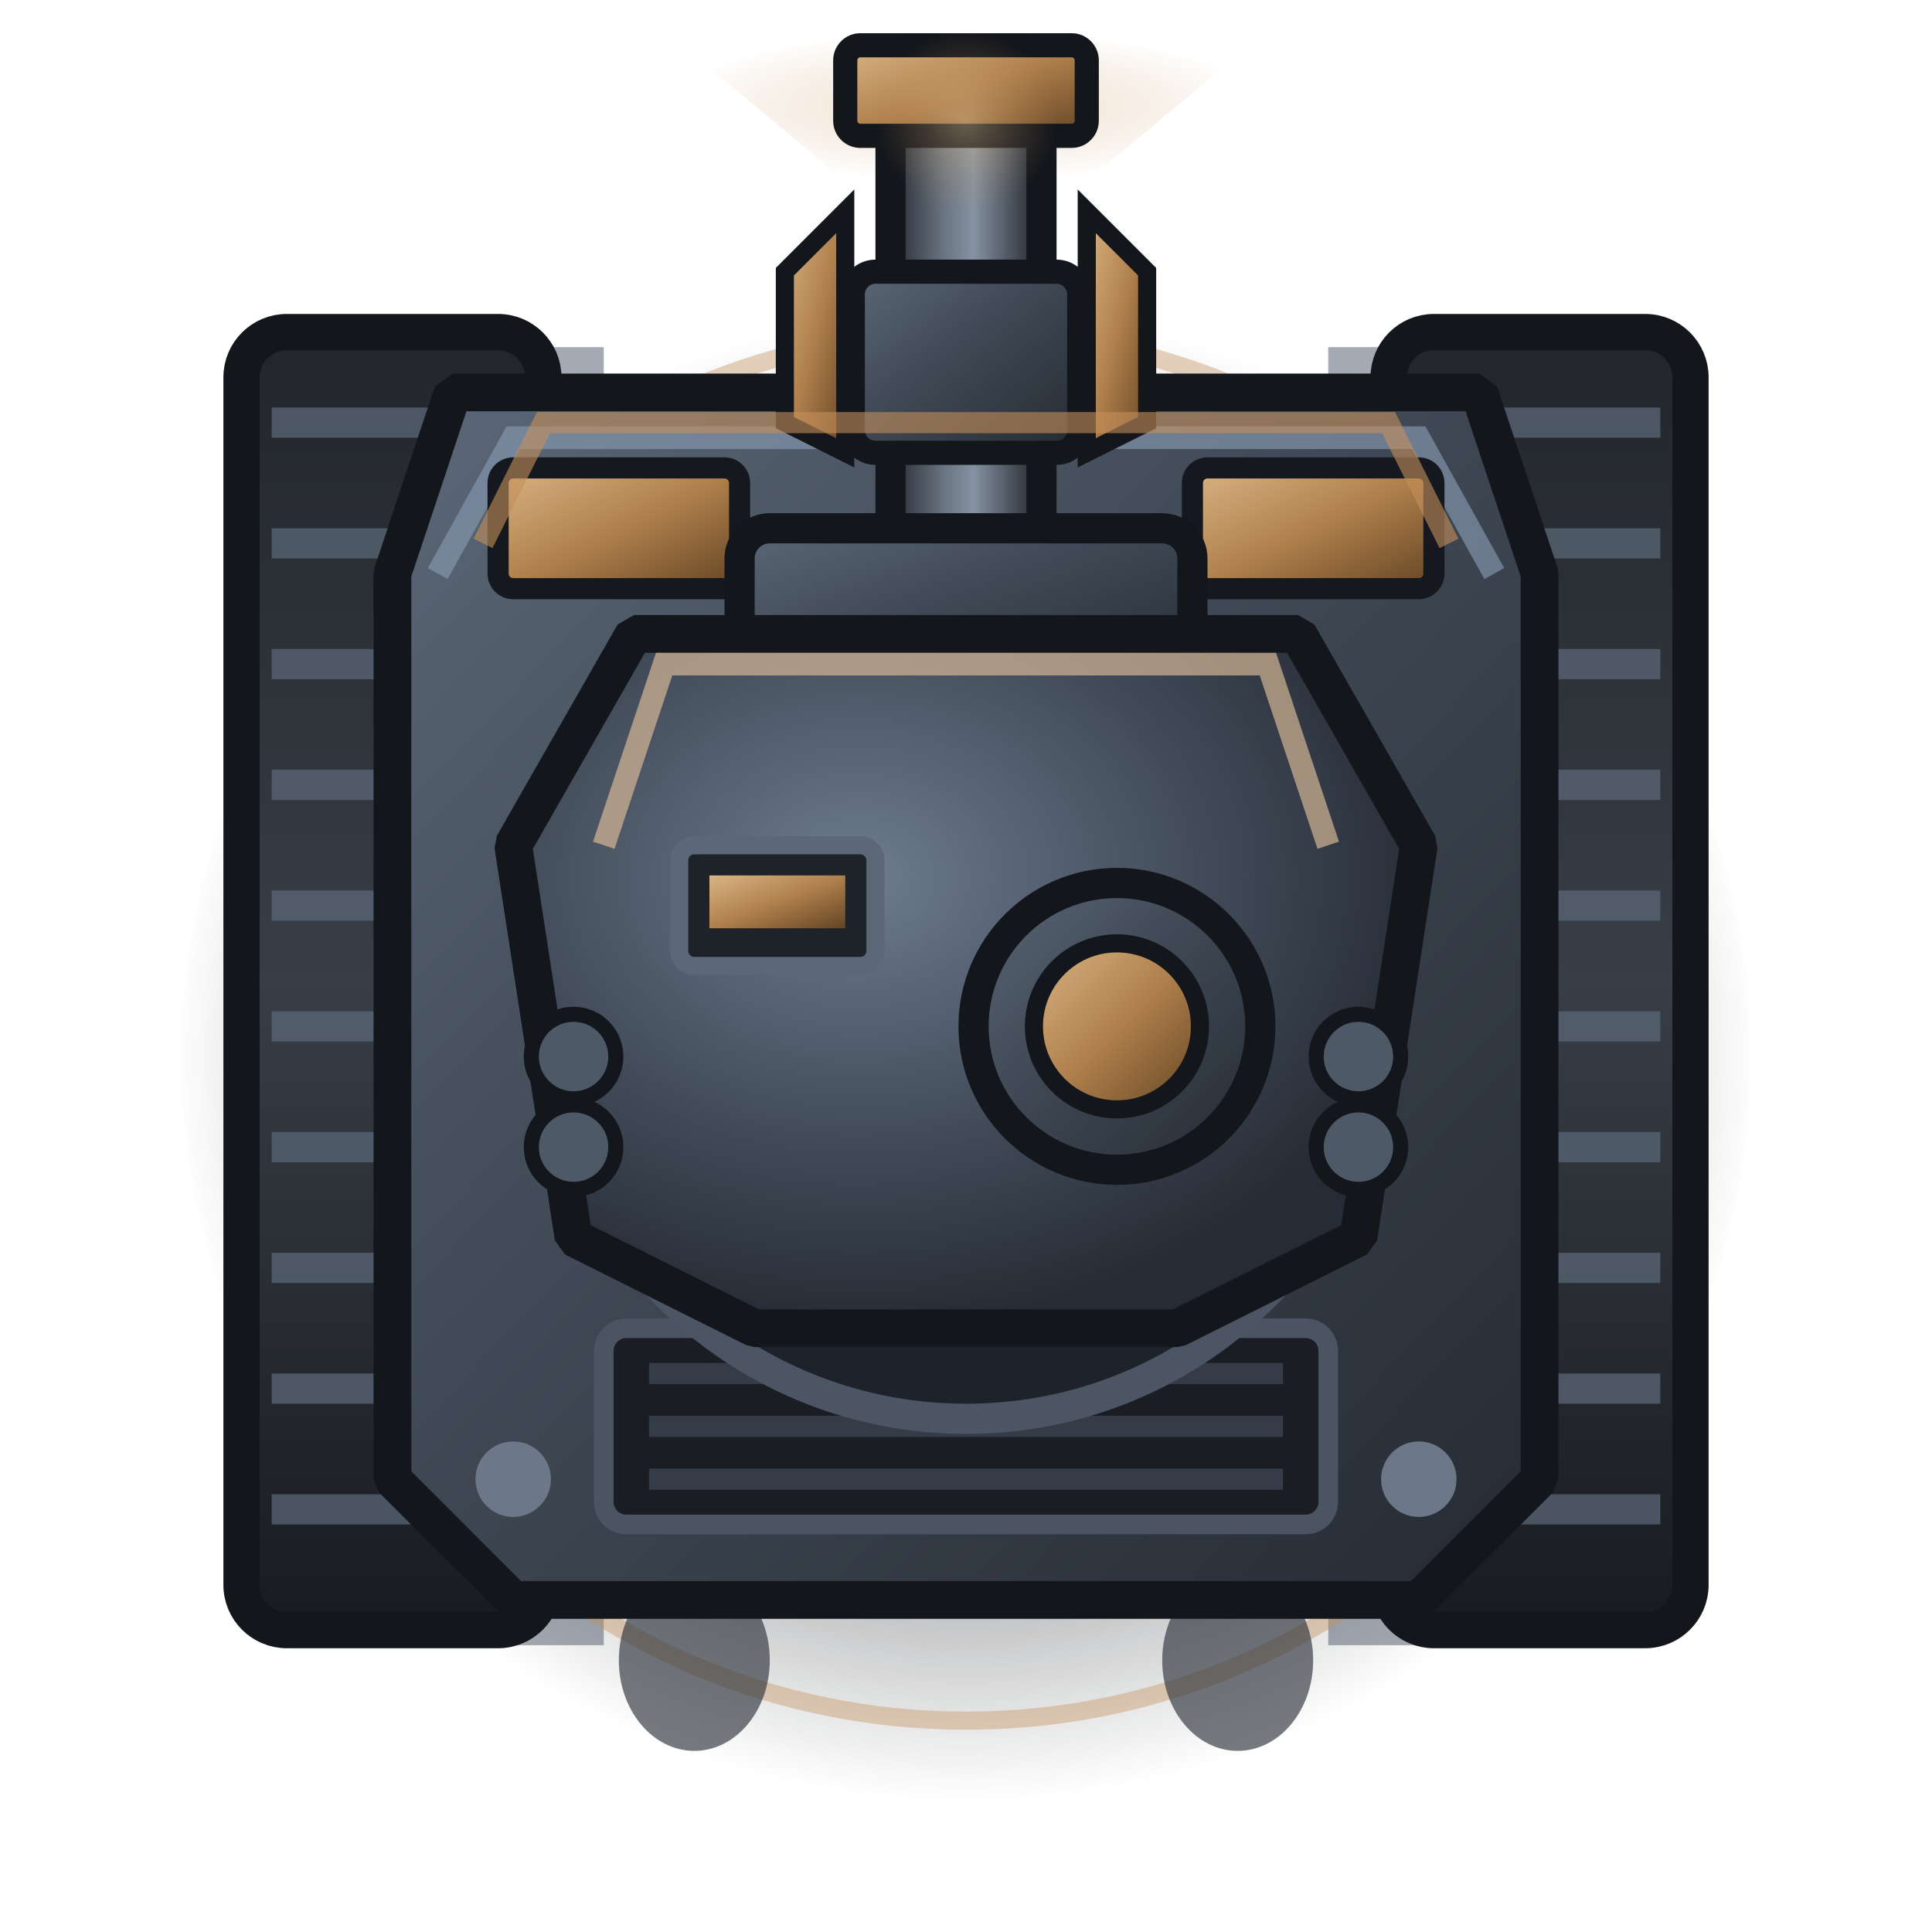
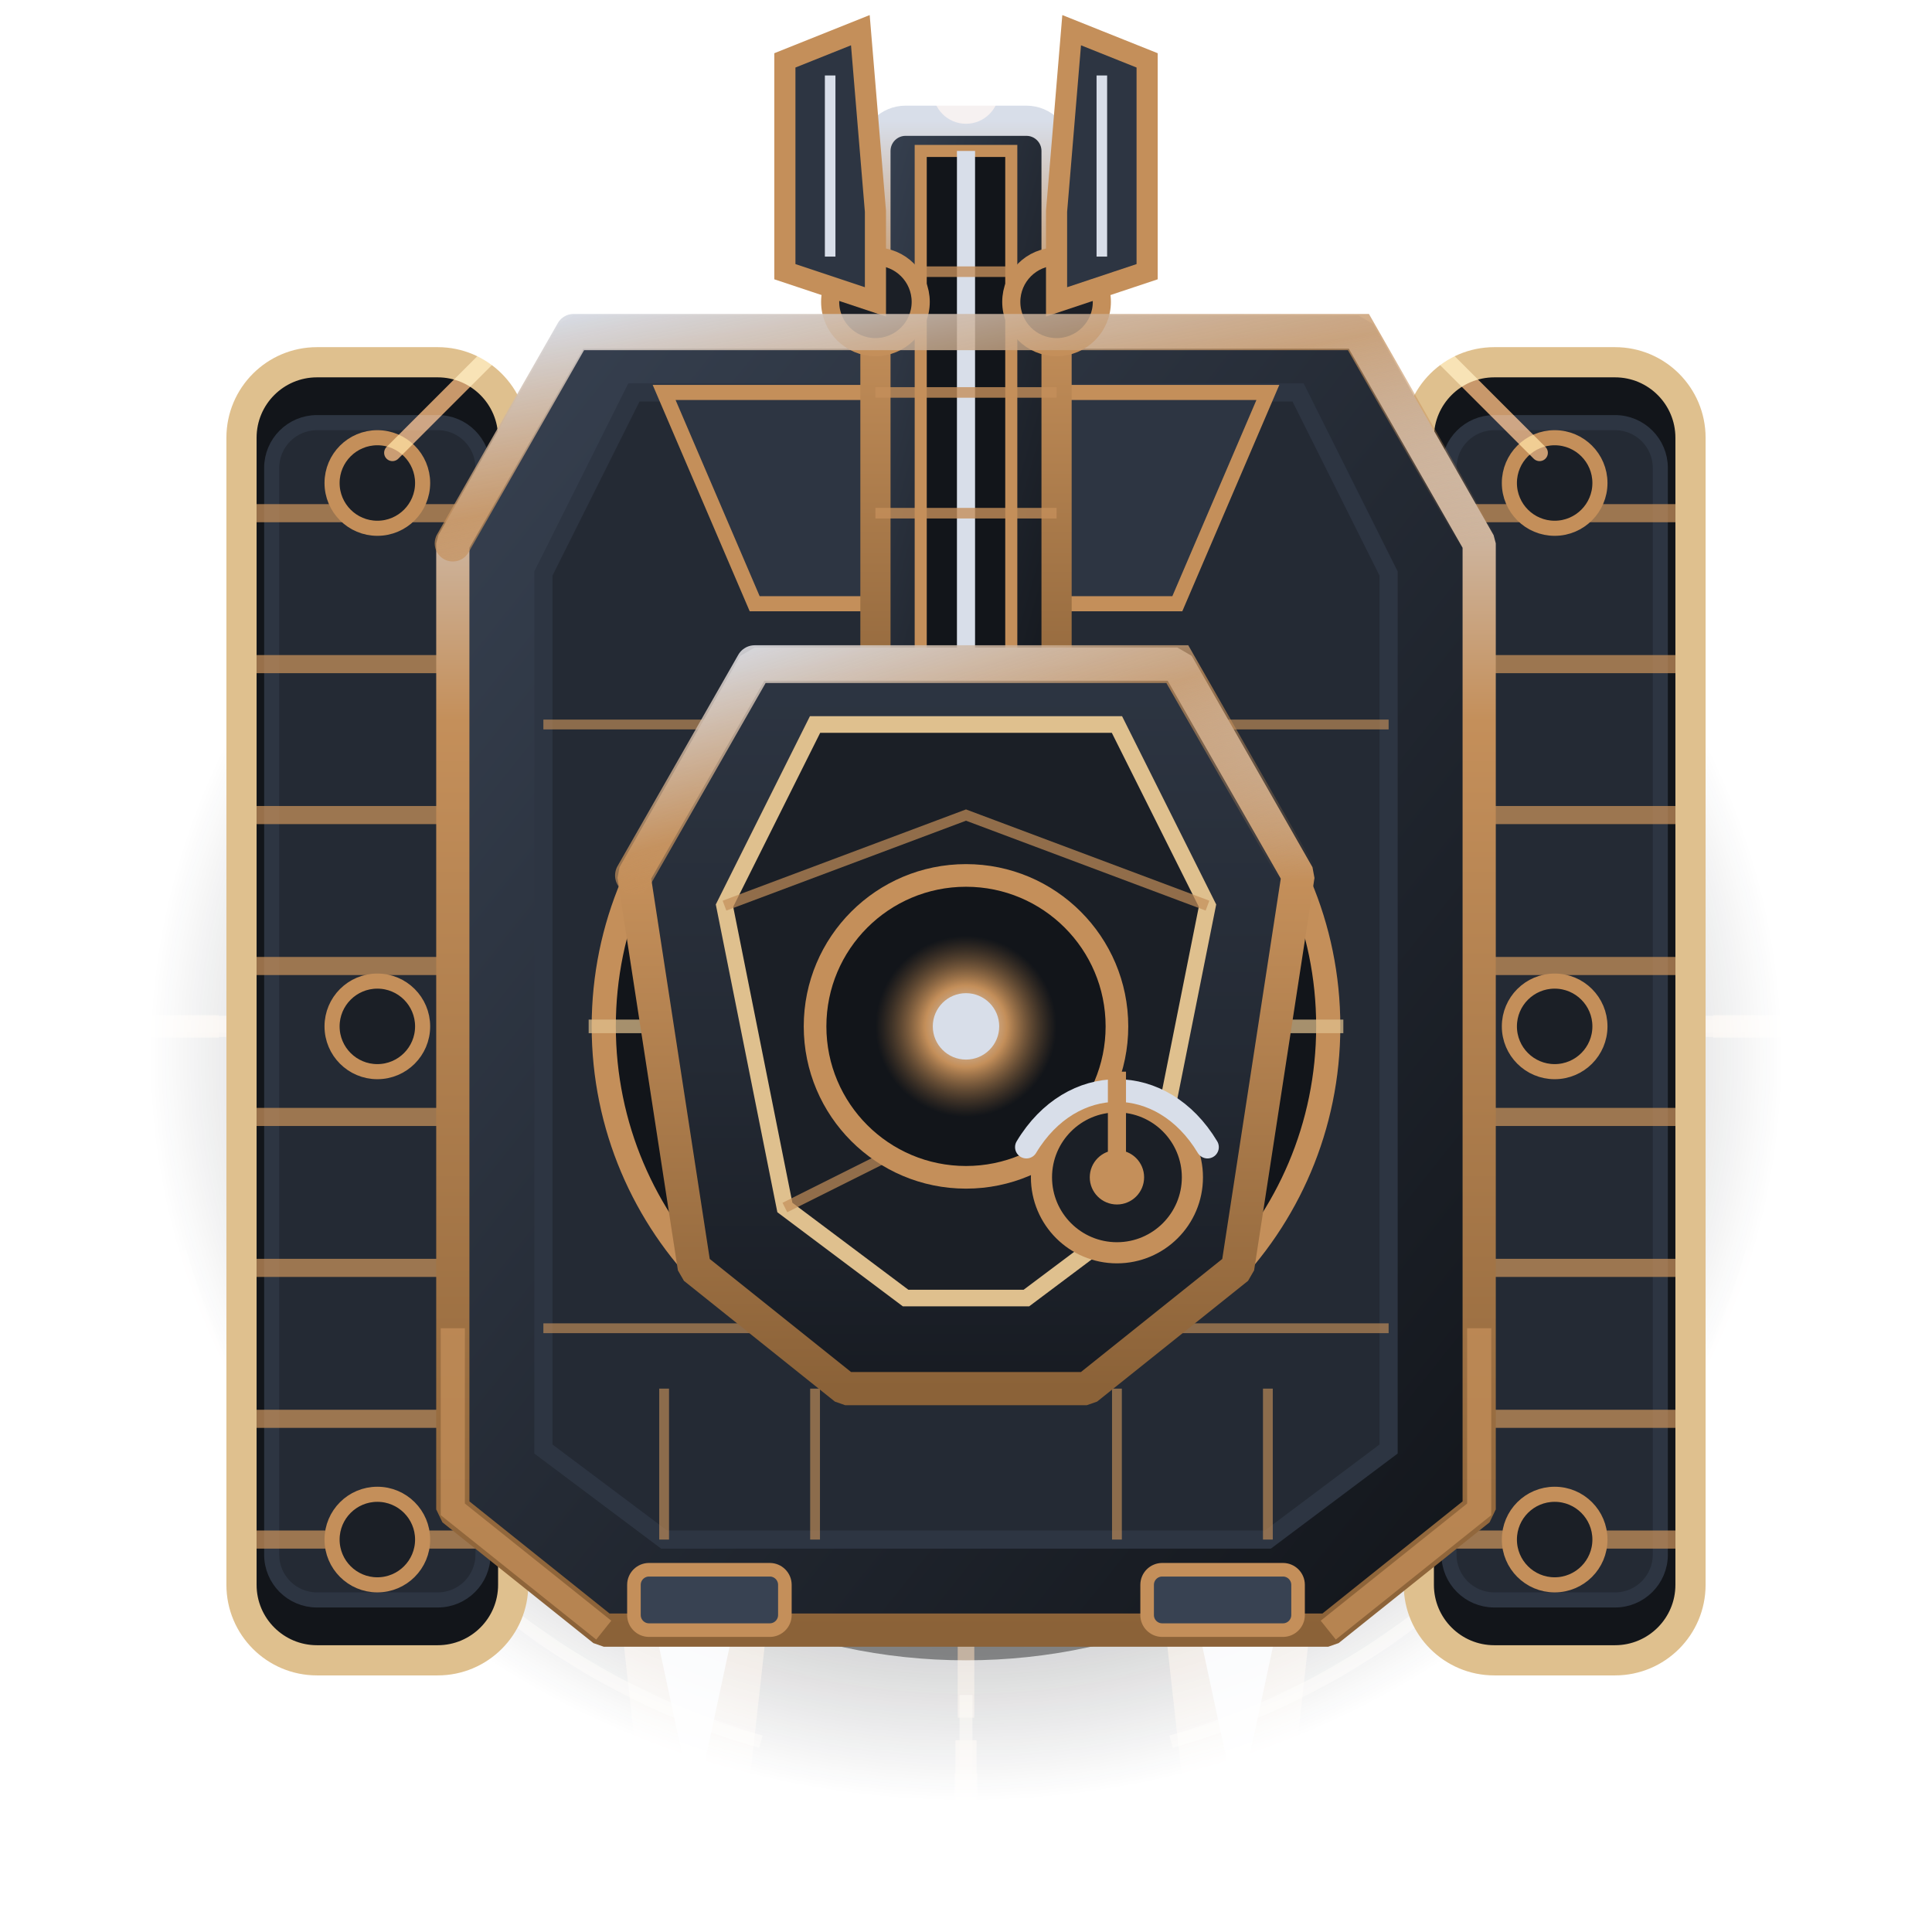
- <svg xmlns="http://www.w3.org/2000/svg" viewBox="0 0 128 128" width="128" height="128">
+ <svg xmlns="http://www.w3.org/2000/svg" viewBox="0 0 128 128" fill="none" data-rig-id="player-tank-p1-rig" data-root-anchor="64,68" data-has-aura="true">
  <defs>
-     <radialGradient id="tb-shadow" cx="50%" cy="50%" r="50%">
-       <stop offset="0%" stop-color="#0b0d10" stop-opacity="0.72" />
-       <stop offset="68%" stop-color="#111419" stop-opacity="0.32" />
-       <stop offset="100%" stop-color="#111419" stop-opacity="0" />
+     <radialGradient id="p1-shadow-grad" cx="50%" cy="50%" r="50%">
+       <stop offset="0%" stop-color="#12151a" stop-opacity="0.72" />
+       <stop offset="62%" stop-color="#171b22" stop-opacity="0.34" />
+       <stop offset="100%" stop-color="#171b22" stop-opacity="0" />
    </radialGradient>
-     <linearGradient id="blued-hull" x1="0" y1="0" x2="1" y2="1">
-       <stop offset="0%" stop-color="#5c6878" />
-       <stop offset="45%" stop-color="#3f4854" />
-       <stop offset="100%" stop-color="#252b33" />
+     <radialGradient id="p1-aura-field" cx="50%" cy="50%" r="50%">
+       <stop offset="0%" stop-color="#c48f5a" stop-opacity="0.28" />
+       <stop offset="58%" stop-color="#8b6238" stop-opacity="0.12" />
+       <stop offset="100%" stop-color="#171b22" stop-opacity="0" />
+     </radialGradient>
+     <linearGradient id="p1-hull-obsidian" x1="0%" y1="0%" x2="100%" y2="100%">
+       <stop offset="0%" stop-color="#384252" />
+       <stop offset="50%" stop-color="#242a34" />
+       <stop offset="100%" stop-color="#12151a" />
    </linearGradient>
-     <radialGradient id="blued-turret" cx="38%" cy="35%" r="65%">
-       <stop offset="0%" stop-color="#6e7c8f" />
-       <stop offset="55%" stop-color="#444e5c" />
-       <stop offset="100%" stop-color="#262c35" />
-     </radialGradient>
-     <linearGradient id="tungsten-plate" x1="0" y1="0" x2="1" y2="1">
-       <stop offset="0%" stop-color="#738294" />
-       <stop offset="50%" stop-color="#4e5968" />
-       <stop offset="100%" stop-color="#2c333d" />
+     <linearGradient id="p1-turret-armor" x1="0%" y1="0%" x2="0%" y2="100%">
+       <stop offset="0%" stop-color="#2d3542" />
+       <stop offset="55%" stop-color="#242a34" />
+       <stop offset="100%" stop-color="#171b22" />
    </linearGradient>
-     <linearGradient id="enemy-cast-hull" x1="0" y1="0" x2="1" y2="1">
-       <stop offset="0%" stop-color="#59524c" />
-       <stop offset="48%" stop-color="#3d3834" />
-       <stop offset="100%" stop-color="#24201e" />
+     <linearGradient id="p1-cyan-edge" x1="0%" y1="0%" x2="0%" y2="100%">
+       <stop offset="0%" stop-color="#d8dee9" />
+       <stop offset="30%" stop-color="#c48f5a" />
+       <stop offset="100%" stop-color="#8b6238" />
    </linearGradient>
-     <radialGradient id="enemy-cast-turret" cx="38%" cy="35%" r="65%">
-       <stop offset="0%" stop-color="#6b625b" />
-       <stop offset="55%" stop-color="#47413c" />
-       <stop offset="100%" stop-color="#292421" />
-     </radialGradient>
-     <linearGradient id="steel-barrel" x1="0" y1="0" x2="1" y2="0">
-       <stop offset="0%" stop-color="#23282e" />
-       <stop offset="35%" stop-color="#697480" />
-       <stop offset="55%" stop-color="#8592a1" />
-       <stop offset="100%" stop-color="#1e2228" />
+     <linearGradient id="p1-rim-glow" x1="0%" y1="0%" x2="100%" y2="100%">
+       <stop offset="0%" stop-color="#d8dee9" stop-opacity="0.95" />
+       <stop offset="45%" stop-color="#c48f5a" stop-opacity="0.75" />
+       <stop offset="100%" stop-color="#c48f5a" stop-opacity="0" />
    </linearGradient>
-     <linearGradient id="steel-tread" x1="0" y1="0" x2="0" y2="1">
-       <stop offset="0%" stop-color="#22262b" />
-       <stop offset="50%" stop-color="#383e46" />
-       <stop offset="100%" stop-color="#181b1f" />
-     </linearGradient>
-     <linearGradient id="brass-trim" x1="0" y1="0" x2="1" y2="1">
-       <stop offset="0%" stop-color="#d8b584" />
-       <stop offset="50%" stop-color="#b0804c" />
-       <stop offset="100%" stop-color="#634524" />
-     </linearGradient>
-     <linearGradient id="primer-trim" x1="0" y1="0" x2="1" y2="1">
-       <stop offset="0%" stop-color="#c97a63" />
-       <stop offset="50%" stop-color="#994e3b" />
-       <stop offset="100%" stop-color="#5c2b1f" />
-     </linearGradient>
-     <radialGradient id="warm-muzzle" cx="50%" cy="50%" r="50%">
-       <stop offset="0%" stop-color="#e3c598" stop-opacity="0.42" />
-       <stop offset="100%" stop-color="#c48f5a" stop-opacity="0" />
+     <radialGradient id="p1-core-glow" cx="50%" cy="50%" r="50%">
+       <stop offset="0%" stop-color="#d8dee9" />
+       <stop offset="45%" stop-color="#c48f5a" />
+       <stop offset="100%" stop-color="#8b6238" stop-opacity="0" />
    </radialGradient>
  </defs>
-   <g id="part-shadow-cast" data-pivot="64,70" data-blend="multiply">
-     <ellipse cx="64" cy="70" rx="52" ry="50" fill="url(#tb-shadow)" />
+   <g id="part-shadow-cast" data-pivot="64,70" data-parent="root" data-z-index="1" data-blend="multiply" style="mix-blend-mode: multiply">
+     <ellipse cx="64" cy="70" rx="54" ry="50" fill="url(#p1-shadow-grad)" />
+     <ellipse cx="64" cy="68" rx="40" ry="42" fill="#12151a" fill-opacity="0.45" />
  </g>
-   <g id="part-aura-ring-outer" data-pivot="64,68" data-blend="normal">
-     <path d="M22,42 L22,24 L40,24 M88,24 L106,24 L106,42 M106,90 L106,108 L88,108 M40,108 L22,108 L22,90" fill="none" stroke="#5a6575" stroke-width="2" opacity="0.55" />
+   <g id="part-aura-ring-outer" data-pivot="64,68" data-parent="root" data-z-index="4" data-blend="screen" data-motion="spin-cw" style="mix-blend-mode: screen">
+     <circle cx="64" cy="68" r="58" fill="url(#p1-aura-field)" />
+     <path fill="none" stroke="#c48f5a" stroke-width="1.5" stroke-opacity="0.72" d="M116.39,83.02 A54.5,54.5 0 0,1 79.02,120.39 M48.98,120.39 A54.5,54.5 0 0,1 11.61,83.02 M11.61,52.98 A54.5,54.5 0 0,1 48.98,15.61 M79.02,15.61 A54.5,54.5 0 0,1 116.39,52.98 M64,9.5 L64,18.5 M64,117.5 L64,126.5 M5.5,68 L14.5,68 M113.5,68 L122.5,68" stroke-linejoin="bevel" />
+     <path fill="none" stroke="#dfc08e" stroke-width="0.85" stroke-opacity="0.58" d="M111.39,81.59 A49.3,49.3 0 0,1 77.59,115.39 M50.41,115.39 A49.3,49.3 0 0,1 16.61,81.59 M16.61,54.41 A49.3,49.3 0 0,1 50.41,20.61 M77.59,20.61 A49.3,49.3 0 0,1 111.39,54.41 M64,14.7 L64,23.7 M64,112.3 L64,121.3 M10.7,68 L19.7,68 M108.3,68 L117.3,68" stroke-linejoin="bevel" />
+     <line x1="111.3" y1="68" x2="120.5" y2="68" stroke="#c48f5a" stroke-width="1.4" stroke-opacity="0.8" />
+     <line x1="97.4" y1="101.4" x2="104" y2="108" stroke="#c48f5a" stroke-width="1.4" stroke-opacity="0.8" />
+     <line x1="64" y1="115.3" x2="64" y2="124.5" stroke="#c48f5a" stroke-width="1.4" stroke-opacity="0.8" />
+     <line x1="30.6" y1="101.4" x2="24" y2="108" stroke="#c48f5a" stroke-width="1.4" stroke-opacity="0.8" />
+     <line x1="16.7" y1="68" x2="7.5" y2="68" stroke="#c48f5a" stroke-width="1.4" stroke-opacity="0.8" />
+     <line x1="30.6" y1="34.6" x2="24" y2="28" stroke="#c48f5a" stroke-width="1.4" stroke-opacity="0.8" />
+     <line x1="64" y1="20.7" x2="64" y2="11.5" stroke="#c48f5a" stroke-width="1.4" stroke-opacity="0.8" />
+     <line x1="97.4" y1="34.6" x2="104" y2="28" stroke="#c48f5a" stroke-width="1.4" stroke-opacity="0.8" />
+     <rect x="100.3" y="104.3" width="4.4" height="4.4" fill="#c48f5a" stroke="#12151a" stroke-width="0.7" />
+     <rect x="23.3" y="104.3" width="4.4" height="4.4" fill="#c48f5a" stroke="#12151a" stroke-width="0.7" />
+     <rect x="23.3" y="27.3" width="4.4" height="4.4" fill="#c48f5a" stroke="#12151a" stroke-width="0.7" />
+     <rect x="100.3" y="27.3" width="4.4" height="4.4" fill="#c48f5a" stroke="#12151a" stroke-width="0.7" />
  </g>
-   <g id="part-aura-ring-inner" data-pivot="64,68" data-blend="normal">
-     <circle cx="64" cy="68" r="46" fill="none" stroke="#c48f5a" stroke-width="1.2" opacity="0.4" />
+   <g id="part-aura-ring-inner" data-pivot="64,68" data-parent="root" data-z-index="5" data-blend="screen" data-motion="spin-ccw" style="mix-blend-mode: screen">
+     <path fill="none" stroke="#c48f5a" stroke-width="1.1" stroke-opacity="0.68" d="M104.18,79.52 A41.8,41.8 0 0,1 75.52,108.18 M52.48,108.18 A41.8,41.8 0 0,1 23.82,79.52 M23.82,56.48 A41.8,41.8 0 0,1 52.48,27.82 M75.52,27.82 A41.8,41.8 0 0,1 104.18,56.48 M64,22.2 L64,31.2 M64,104.8 L64,113.8 M18.2,68 L27.2,68 M100.8,68 L109.8,68" stroke-linejoin="bevel" />
+     <circle cx="105.8" cy="68" r="2.0" fill="#c48f5a" stroke="#12151a" stroke-width="0.65" />
+     <circle cx="84.9" cy="104.2" r="2.0" fill="#c48f5a" stroke="#12151a" stroke-width="0.65" />
+     <circle cx="43.1" cy="104.2" r="2.0" fill="#c48f5a" stroke="#12151a" stroke-width="0.65" />
+     <circle cx="22.2" cy="68" r="2.0" fill="#c48f5a" stroke="#12151a" stroke-width="0.65" />
+     <circle cx="43.1" cy="31.8" r="2.0" fill="#c48f5a" stroke="#12151a" stroke-width="0.65" />
+     <circle cx="84.9" cy="31.8" r="2.0" fill="#c48f5a" stroke="#12151a" stroke-width="0.65" />
  </g>
-   <g id="part-light-cone-main" data-pivot="64,50" data-blend="screen">
-     <polygon points="56,12 44,2 84,2 72,12" fill="url(#warm-muzzle)" />
+   <g id="part-light-cone-main" data-pivot="64,50" data-parent="part-turret-body" data-z-index="8" data-blend="screen" style="mix-blend-mode: screen">
+     <polygon points="64,50 40,4 88,4" fill="url(#p1-aura-field)" opacity="0.65" />
+     <line x1="64" y1="48" x2="64" y2="4" stroke="#c48f5a" stroke-width="0.7" stroke-opacity="0.6" />
  </g>
-   <g id="part-exhaust-plume-L" data-pivot="46,108" data-blend="normal">
-     <ellipse cx="46" cy="110" rx="5" ry="6" fill="#2c323b" opacity="0.65" />
+   <g id="part-exhaust-plume-L" data-pivot="46,108" data-parent="part-hull-chassis" data-z-index="10" data-blend="screen" data-motion="scale-pulse" style="mix-blend-mode: screen">
+     <polygon points="41,106 51,106 49,124 46,126 43,124" fill="#c48f5a" fill-opacity="0.75" />
+     <polygon points="43,106 49,106 46,120" fill="#d8dee9" />
  </g>
-   <g id="part-exhaust-plume-R" data-pivot="82,108" data-blend="normal">
-     <ellipse cx="82" cy="110" rx="5" ry="6" fill="#2c323b" opacity="0.65" />
+   <g id="part-exhaust-plume-R" data-pivot="82,108" data-parent="part-hull-chassis" data-z-index="10" data-blend="screen" data-motion="scale-pulse" style="mix-blend-mode: screen">
+     <polygon points="77,106 87,106 85,124 82,126 79,124" fill="#c48f5a" fill-opacity="0.75" />
+     <polygon points="79,106 85,106 82,120" fill="#d8dee9" />
  </g>
-   <g id="part-track-left" data-pivot="26,68" data-blend="normal">
-     <rect x="16" y="22" width="20" height="86" rx="3" fill="url(#steel-tread)" stroke="#13161b" stroke-width="2.4" />
-     <path d="M18,28 H34 M18,36 H34 M18,44 H34 M18,52 H34 M18,60 H34 M18,68 H34 M18,76 H34 M18,84 H34 M18,92 H34 M18,100 H34" stroke="#5c6878" stroke-width="2" opacity="0.72" />
+   <g id="part-track-left" data-pivot="26,68" data-parent="part-hull-chassis" data-z-index="15" data-blend="normal" data-motion="scroll-uv-left">
+     <rect x="16" y="24" width="18" height="86" rx="5" fill="#12151a" stroke="#dfc08e" stroke-width="2.0" />
+     <rect x="18" y="28" width="14" height="78" rx="3" fill="#242a34" stroke="#2d3542" stroke-width="1.0" />
+     <path d="M17 34 H33 M17 44 H33 M17 54 H33 M17 64 H33 M17 74 H33 M17 84 H33 M17 94 H33 M17 102 H33" stroke="#c48f5a" stroke-width="1.2" stroke-opacity="0.75" />
+     <circle cx="25" cy="32" r="3" fill="#1b1f26" stroke="#c48f5a" stroke-width="1.0" />
+     <circle cx="25" cy="68" r="3" fill="#1b1f26" stroke="#c48f5a" stroke-width="1.0" />
+     <circle cx="25" cy="102" r="3" fill="#1b1f26" stroke="#c48f5a" stroke-width="1.0" />
  </g>
-   <g id="part-track-right" data-pivot="102,68" data-blend="normal">
-     <rect x="92" y="22" width="20" height="86" rx="3" fill="url(#steel-tread)" stroke="#13161b" stroke-width="2.4" />
-     <path d="M94,28 H110 M94,36 H110 M94,44 H110 M94,52 H110 M94,60 H110 M94,68 H110 M94,76 H110 M94,84 H110 M94,92 H110 M94,100 H110" stroke="#5c6878" stroke-width="2" opacity="0.72" />
+   <g id="part-track-right" data-pivot="102,68" data-parent="part-hull-chassis" data-z-index="15" data-blend="normal" data-motion="scroll-uv-right">
+     <rect x="94" y="24" width="18" height="86" rx="5" fill="#12151a" stroke="#dfc08e" stroke-width="2.0" />
+     <rect x="96" y="28" width="14" height="78" rx="3" fill="#242a34" stroke="#2d3542" stroke-width="1.0" />
+     <path d="M95 34 H111 M95 44 H111 M95 54 H111 M95 64 H111 M95 74 H111 M95 84 H111 M95 94 H111 M95 102 H111" stroke="#c48f5a" stroke-width="1.2" stroke-opacity="0.75" />
+     <circle cx="103" cy="32" r="3" fill="#1b1f26" stroke="#c48f5a" stroke-width="1.0" />
+     <circle cx="103" cy="68" r="3" fill="#1b1f26" stroke="#c48f5a" stroke-width="1.0" />
+     <circle cx="103" cy="102" r="3" fill="#1b1f26" stroke="#c48f5a" stroke-width="1.0" />
  </g>
-   <g id="part-hull-chassis" data-pivot="64,68" data-blend="normal">
-     <polygon points="30,26 98,26 102,38 102,98 94,106 34,106 26,98 26,38" fill="url(#blued-hull)" stroke="#13161b" stroke-width="2.5" stroke-linejoin="bevel" />
-     <polyline points="29,38 34,29 94,29 99,38" fill="none" stroke="#8598b0" stroke-width="1.5" opacity="0.65" />
-     <rect x="40" y="88" width="48" height="13" rx="1.5" fill="#1a1e24" stroke="#4a5462" stroke-width="1.3" />
-     <path d="M43,91 H85 M43,94.5 H85 M43,98 H85" stroke="#353c47" stroke-width="1.4" />
-     <rect x="33" y="31" width="16" height="8" rx="1" fill="url(#brass-trim)" stroke="#15181e" stroke-width="1.4" />
-     <rect x="79" y="31" width="16" height="8" rx="1" fill="url(#brass-trim)" stroke="#15181e" stroke-width="1.4" />
-     <circle cx="34" cy="98" r="2.5" fill="#6c7888" />
-     <circle cx="94" cy="98" r="2.5" fill="#6c7888" />
+   <g id="part-hull-chassis" data-pivot="64,68" data-parent="root" data-z-index="25" data-blend="normal">
+     <polygon points="38,22 90,22 98,36 98,100 88,108 40,108 30,100 30,36" fill="url(#p1-hull-obsidian)" stroke="url(#p1-cyan-edge)" stroke-width="2.2" stroke-linejoin="bevel" />
+     <polygon points="42,26 86,26 92,38 92,96 84,102 44,102 36,96 36,38" fill="#242a34" stroke="#2d3542" stroke-width="1.2" />
+     <polygon points="44,26 84,26 78,40 50,40" fill="#2d3542" stroke="#c48f5a" stroke-width="1.0" />
+     <path d="M36 48 H92 M36 88 H92 M44 92 V102 M54 92 V102 M74 92 V102 M84 92 V102" stroke="#c48f5a" stroke-width="0.65" stroke-opacity="0.65" />
+     <rect x="42" y="104" width="10" height="4" rx="1" fill="#384252" stroke="#c48f5a" stroke-width="0.9" />
+     <rect x="76" y="104" width="10" height="4" rx="1" fill="#384252" stroke="#c48f5a" stroke-width="0.9" />
+     <circle cx="52" cy="58" r="1.5" fill="#c48f5a" stroke="#12151a" stroke-width="0.6" />
+     <circle cx="76" cy="58" r="1.5" fill="#c48f5a" stroke="#12151a" stroke-width="0.6" />
+     <circle cx="52" cy="78" r="1.5" fill="#c48f5a" stroke="#12151a" stroke-width="0.6" />
+     <circle cx="76" cy="78" r="1.5" fill="#c48f5a" stroke="#12151a" stroke-width="0.6" />
  </g>
-   <g id="part-turret-ring" data-pivot="64,68" data-blend="normal">
-     <circle cx="64" cy="66" r="28" fill="#1e232b" stroke="#4b5563" stroke-width="2" />
+   <g id="part-turret-ring" data-pivot="64,68" data-parent="part-hull-chassis" data-z-index="30" data-blend="normal">
+     <circle cx="64" cy="68" r="24" fill="#12151a" stroke="#c48f5a" stroke-width="1.6" />
+     <path fill="#1b1f26" stroke="#dfc08e" stroke-width="0.9" stroke-opacity="0.72" d="M84.19,73.79 A21,21 0 0,1 69.79,88.19 M58.21,88.19 A21,21 0 0,1 43.81,73.79 M43.81,62.21 A21,21 0 0,1 58.21,47.81 M69.79,47.81 A21,21 0 0,1 84.19,62.21 M64,43 L64,52 M64,84 L64,93 M39,68 L48,68 M80,68 L89,68" stroke-linejoin="bevel" />
  </g>
-   <g id="part-barrel-main" data-pivot="64,50" data-blend="normal">
-     <rect x="59" y="4" width="10" height="44" fill="url(#steel-barrel)" stroke="#13161b" stroke-width="2" />
-     <rect x="56.5" y="18" width="15" height="12" rx="1.5" fill="url(#blued-hull)" stroke="#13161b" stroke-width="1.6" />
-     <rect x="56" y="3" width="16" height="6" rx="1" fill="url(#brass-trim)" stroke="#13161b" stroke-width="1.6" />
-     <rect x="49" y="35" width="30" height="11" rx="2" fill="url(#blued-hull)" stroke="#13161b" stroke-width="2" />
+   <g id="part-barrel-main" data-pivot="64,50" data-parent="part-turret-body" data-z-index="35" data-blend="normal" data-motion="recoil-y">
+     <circle cx="64" cy="50" r="8" fill="#1b1f26" stroke="#c48f5a" stroke-width="1.6" />
+     <rect x="58" y="8" width="12" height="42" rx="2" fill="url(#p1-hull-obsidian)" stroke="url(#p1-cyan-edge)" stroke-width="2.0" />
+     <rect x="61" y="10" width="6" height="36" fill="#12151a" stroke="#c48f5a" stroke-width="0.8" />
+     <line x1="64" y1="10" x2="64" y2="46" stroke="#d8dee9" stroke-width="1.2" />
+     <path d="M58 18 H70 M58 26 H70 M58 34 H70" stroke="#c48f5a" stroke-width="0.7" stroke-opacity="0.8" />
  </g>
-   <g id="part-rail-jaw-L" data-pivot="58,20" data-blend="normal">
-     <polygon points="56,14 52,18 52,28 56,30" fill="url(#brass-trim)" stroke="#13161b" stroke-width="1.2" />
+   <g id="part-rail-jaw-L" data-pivot="58,20" data-parent="part-barrel-main" data-z-index="38" data-blend="normal" data-motion="rotate-jaw-left">
+     <circle cx="58" cy="20" r="3" fill="#1b1f26" stroke="#c48f5a" stroke-width="1.2" />
+     <polygon points="58,20 52,18 52,4 57,2 58,14" fill="#2d3542" stroke="#c48f5a" stroke-width="1.4" />
+     <line x1="55" y1="5" x2="55" y2="17" stroke="#d8dee9" stroke-width="0.7" />
  </g>
-   <g id="part-rail-jaw-R" data-pivot="70,20" data-blend="normal">
-     <polygon points="72,14 76,18 76,28 72,30" fill="url(#brass-trim)" stroke="#13161b" stroke-width="1.2" />
+   <g id="part-rail-jaw-R" data-pivot="70,20" data-parent="part-barrel-main" data-z-index="38" data-blend="normal" data-motion="rotate-jaw-right">
+     <circle cx="70" cy="20" r="3" fill="#1b1f26" stroke="#c48f5a" stroke-width="1.2" />
+     <polygon points="70,20 76,18 76,4 71,2 70,14" fill="#2d3542" stroke="#c48f5a" stroke-width="1.4" />
+     <line x1="73" y1="5" x2="73" y2="17" stroke="#d8dee9" stroke-width="0.7" />
  </g>
-   <g id="part-turret-body" data-pivot="64,68" data-blend="normal">
-     <polygon points="42,42 86,42 94,56 90,82 78,88 50,88 38,82 34,56" fill="url(#blued-turret)" stroke="#13161b" stroke-width="2.5" stroke-linejoin="bevel" />
-     <rect x="45" y="56" width="13" height="8" rx="1" fill="#1e232a" stroke="#5c6878" stroke-width="1.2" />
-     <rect x="47" y="58" width="9" height="3.5" fill="url(#brass-trim)" />
-     <circle cx="38" cy="70" r="2.8" fill="#4e5968" stroke="#13161b" stroke-width="1" />
-     <circle cx="38" cy="76" r="2.8" fill="#4e5968" stroke="#13161b" stroke-width="1" />
-     <circle cx="90" cy="70" r="2.8" fill="#4e5968" stroke="#13161b" stroke-width="1" />
-     <circle cx="90" cy="76" r="2.8" fill="#4e5968" stroke="#13161b" stroke-width="1" />
+   <g id="part-turret-body" data-pivot="64,68" data-parent="part-turret-ring" data-z-index="40" data-blend="normal" data-motion="aim-rotate-360">
+     <polygon points="50,44 78,44 86,58 82,84 72,92 56,92 46,84 42,58" fill="url(#p1-turret-armor)" stroke="url(#p1-cyan-edge)" stroke-width="2.2" stroke-linejoin="bevel" />
+     <polygon points="54,48 74,48 80,60 76,80 68,86 60,86 52,80 48,60" fill="#1b1f26" stroke="#dfc08e" stroke-width="1.1" />
+     <path d="M48 60 L64 54 L80 60 M52 80 L64 74 L76 80" stroke="#c48f5a" stroke-width="0.7" stroke-opacity="0.7" />
+     <circle cx="64" cy="68" r="10" fill="#12151a" stroke="#c48f5a" stroke-width="1.5" />
+     <circle cx="64" cy="68" r="6" fill="url(#p1-core-glow)" />
+     <circle cx="64" cy="68" r="2.2" fill="#d8dee9" />
  </g>
-   <g id="part-light-rim-hull" data-pivot="64,68" data-blend="plus-lighter">
-     <polyline points="32,36 36,28 92,28 96,36" fill="none" stroke="#c48f5a" stroke-width="1.4" opacity="0.6" />
+   <g id="part-light-rim-hull" data-pivot="64,68" data-parent="part-hull-chassis" data-z-index="45" data-blend="plus-lighter" style="mix-blend-mode: plus-lighter">
+     <path d="M38 22 H90 L98 36 M30 36 L38 22" stroke="url(#p1-rim-glow)" stroke-width="2.4" stroke-linecap="round" />
+     <path d="M30 88 L30 100 L40 108 M98 88 L98 100 L88 108" stroke="#c48f5a" stroke-width="1.6" stroke-opacity="0.75" />
  </g>
-   <g id="part-light-rim-turret" data-pivot="64,68" data-blend="plus-lighter">
-     <polyline points="40,56 44,44 84,44 88,56" fill="none" stroke="#e0be99" stroke-width="1.5" opacity="0.65" />
+   <g id="part-light-rim-turret" data-pivot="64,68" data-parent="part-turret-body" data-z-index="46" data-blend="plus-lighter" style="mix-blend-mode: plus-lighter">
+     <path d="M50 44 H78 L86 58 M42 58 L50 44" stroke="url(#p1-rim-glow)" stroke-width="2.5" stroke-linecap="round" />
  </g>
-   <g id="part-radar-scanner" data-pivot="74,78" data-blend="normal">
-     <circle cx="74" cy="68" r="9.5" fill="url(#blued-hull)" stroke="#13161b" stroke-width="2" />
-     <circle cx="74" cy="68" r="5.5" fill="url(#brass-trim)" stroke="#13161b" stroke-width="1.2" />
+   <g id="part-radar-scanner" data-pivot="74,78" data-parent="part-turret-body" data-z-index="50" data-blend="normal" data-motion="spin-cw">
+     <circle cx="74" cy="78" r="5" fill="#1b1f26" stroke="#c48f5a" stroke-width="1.4" />
+     <path d="M68 76 C71 71 77 71 80 76" stroke="#d8dee9" stroke-width="1.5" stroke-linecap="round" />
+     <line x1="74" y1="78" x2="74" y2="71" stroke="#c48f5a" stroke-width="1.2" />
+     <circle cx="74" cy="78" r="1.8" fill="#c48f5a" />
  </g>
-   <g id="part-aura-corona-top" data-pivot="64,68" data-blend="screen">
-     <circle cx="64" cy="8" r="6" fill="url(#warm-muzzle)" />
+   <g id="part-aura-corona-top" data-pivot="64,68" data-parent="root" data-z-index="65" data-blend="screen" data-motion="pulse-breathe" style="mix-blend-mode: screen">
+     <path d="M26 30 L34 22 L30 14 L42 10 M102 30 L94 22 L98 14 L86 10" stroke="#c48f5a" stroke-width="1.1" stroke-linecap="round" />
+     <circle cx="42" cy="10" r="2.0" fill="#d8dee9" />
+     <circle cx="86" cy="10" r="2.0" fill="#d8dee9" />
+     <circle cx="64" cy="6" r="2.2" fill="#c48f5a" />
  </g>
</svg>
